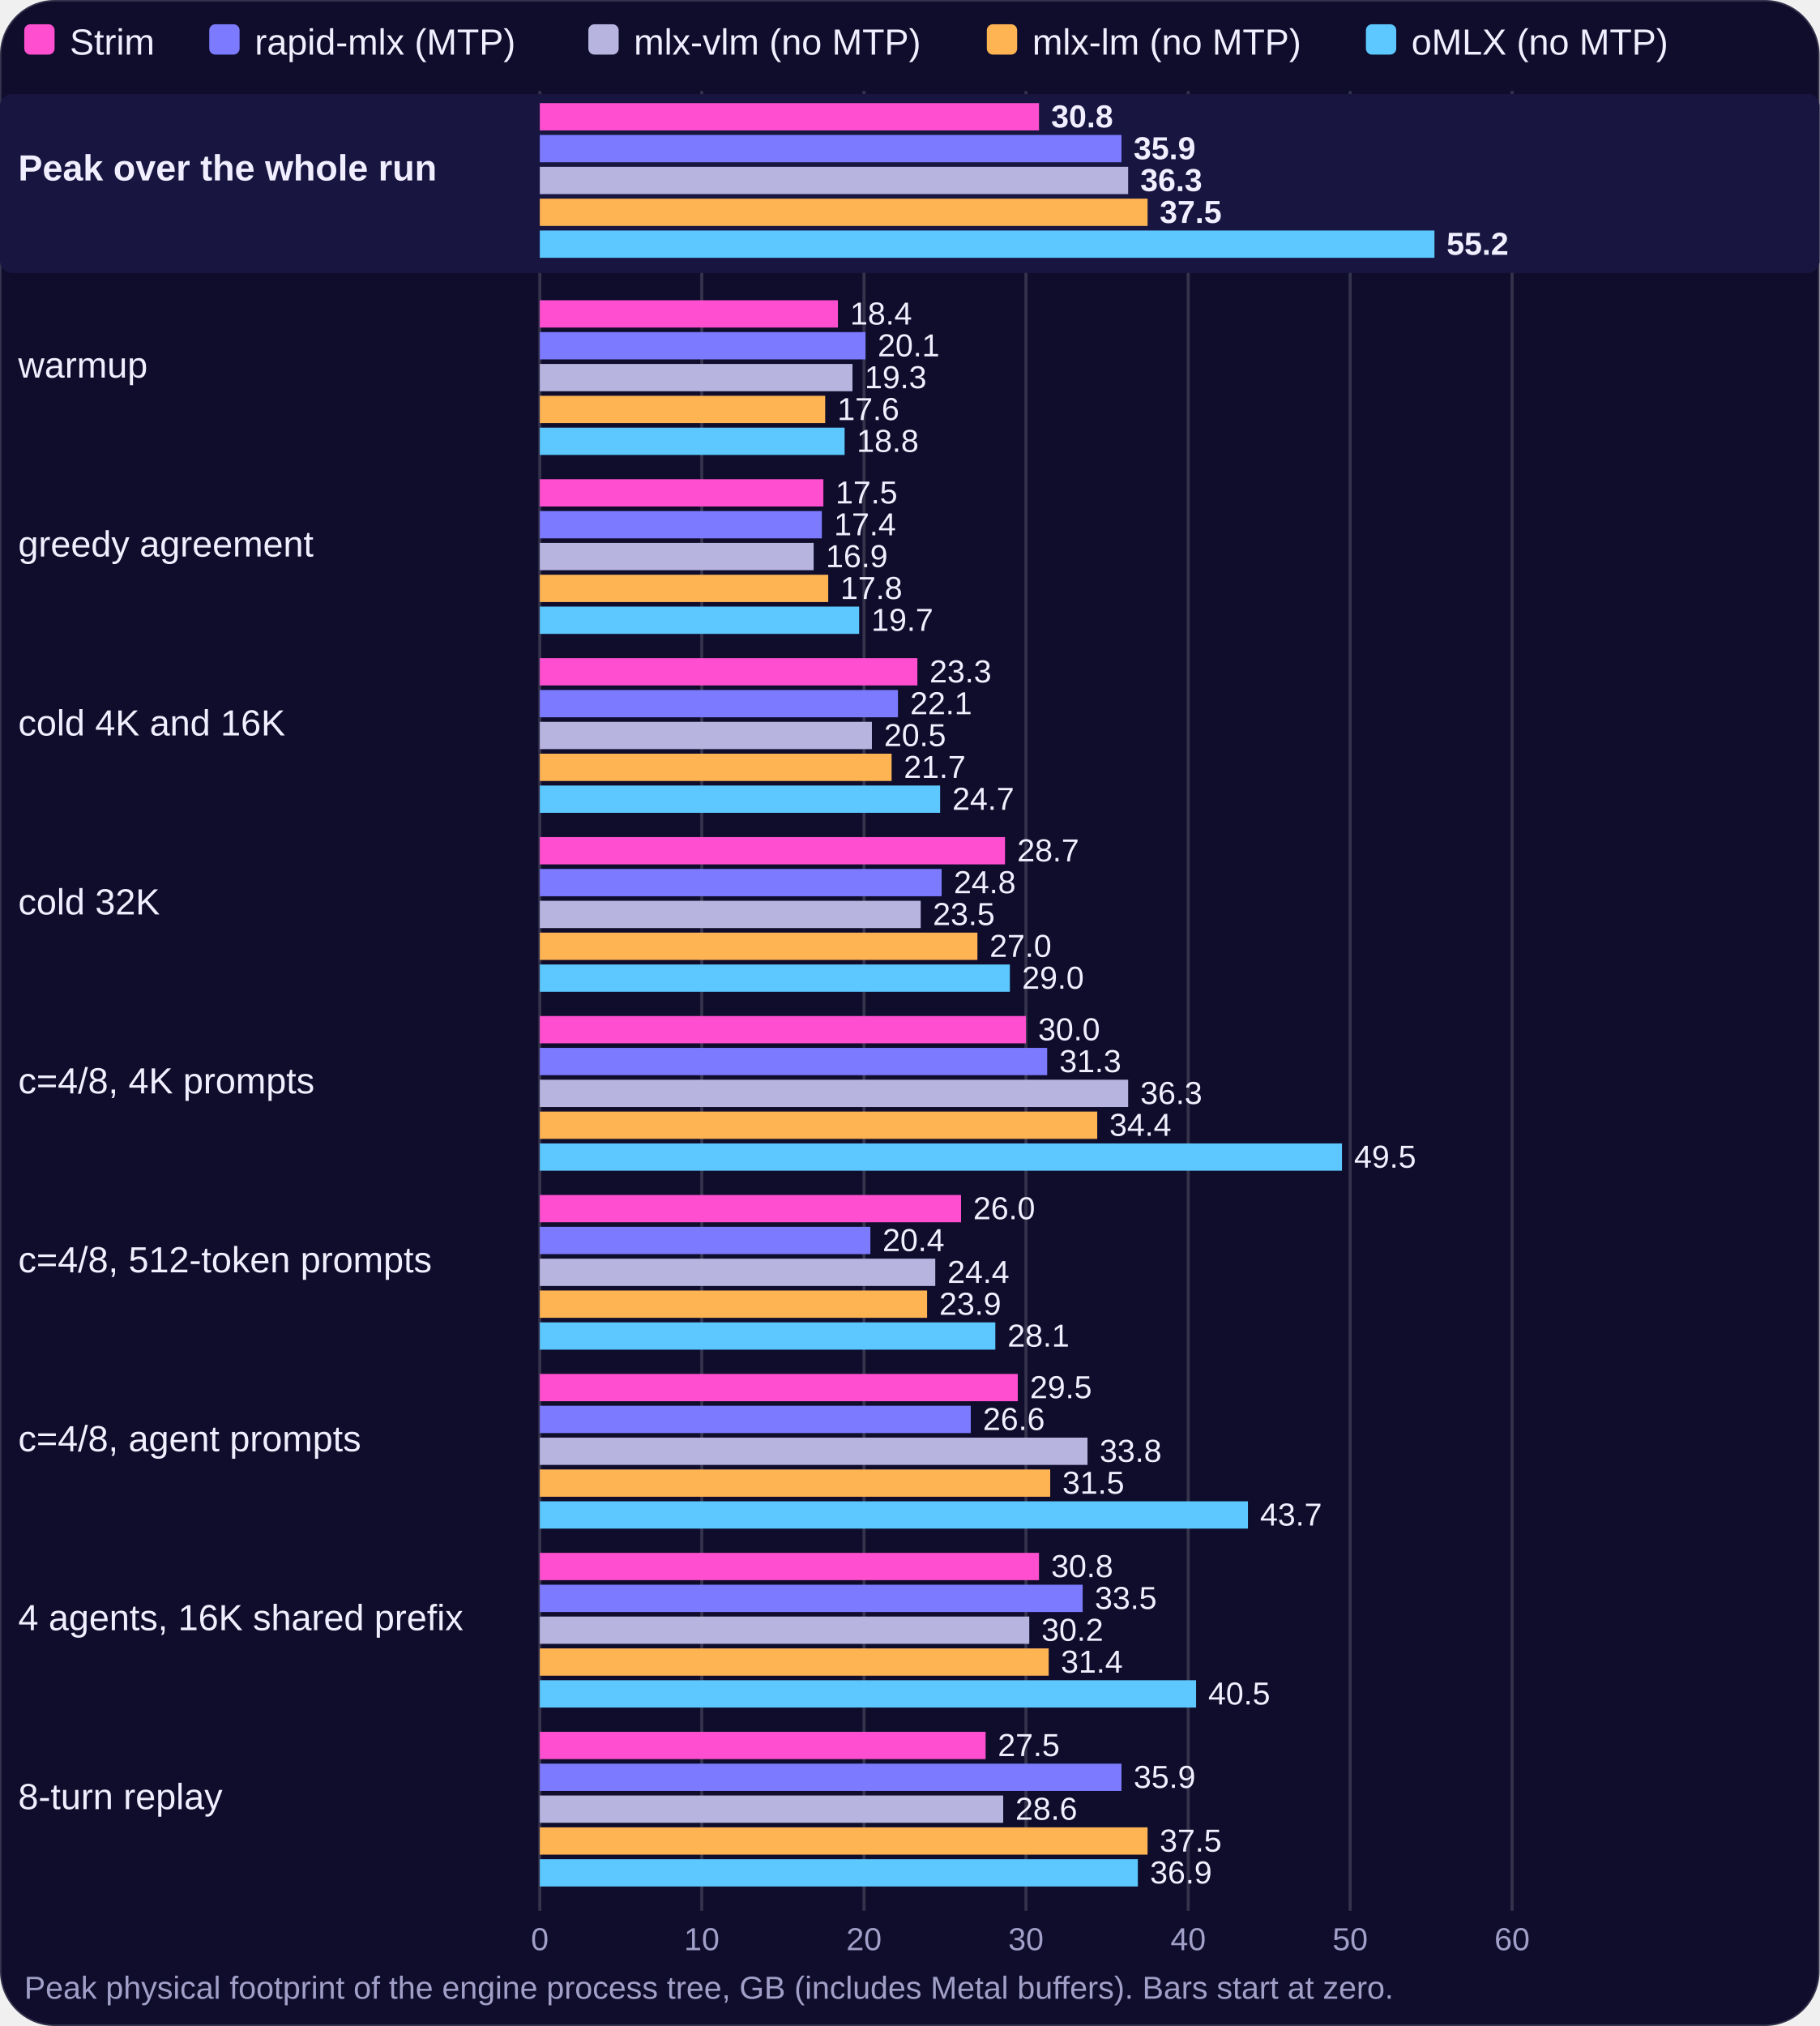
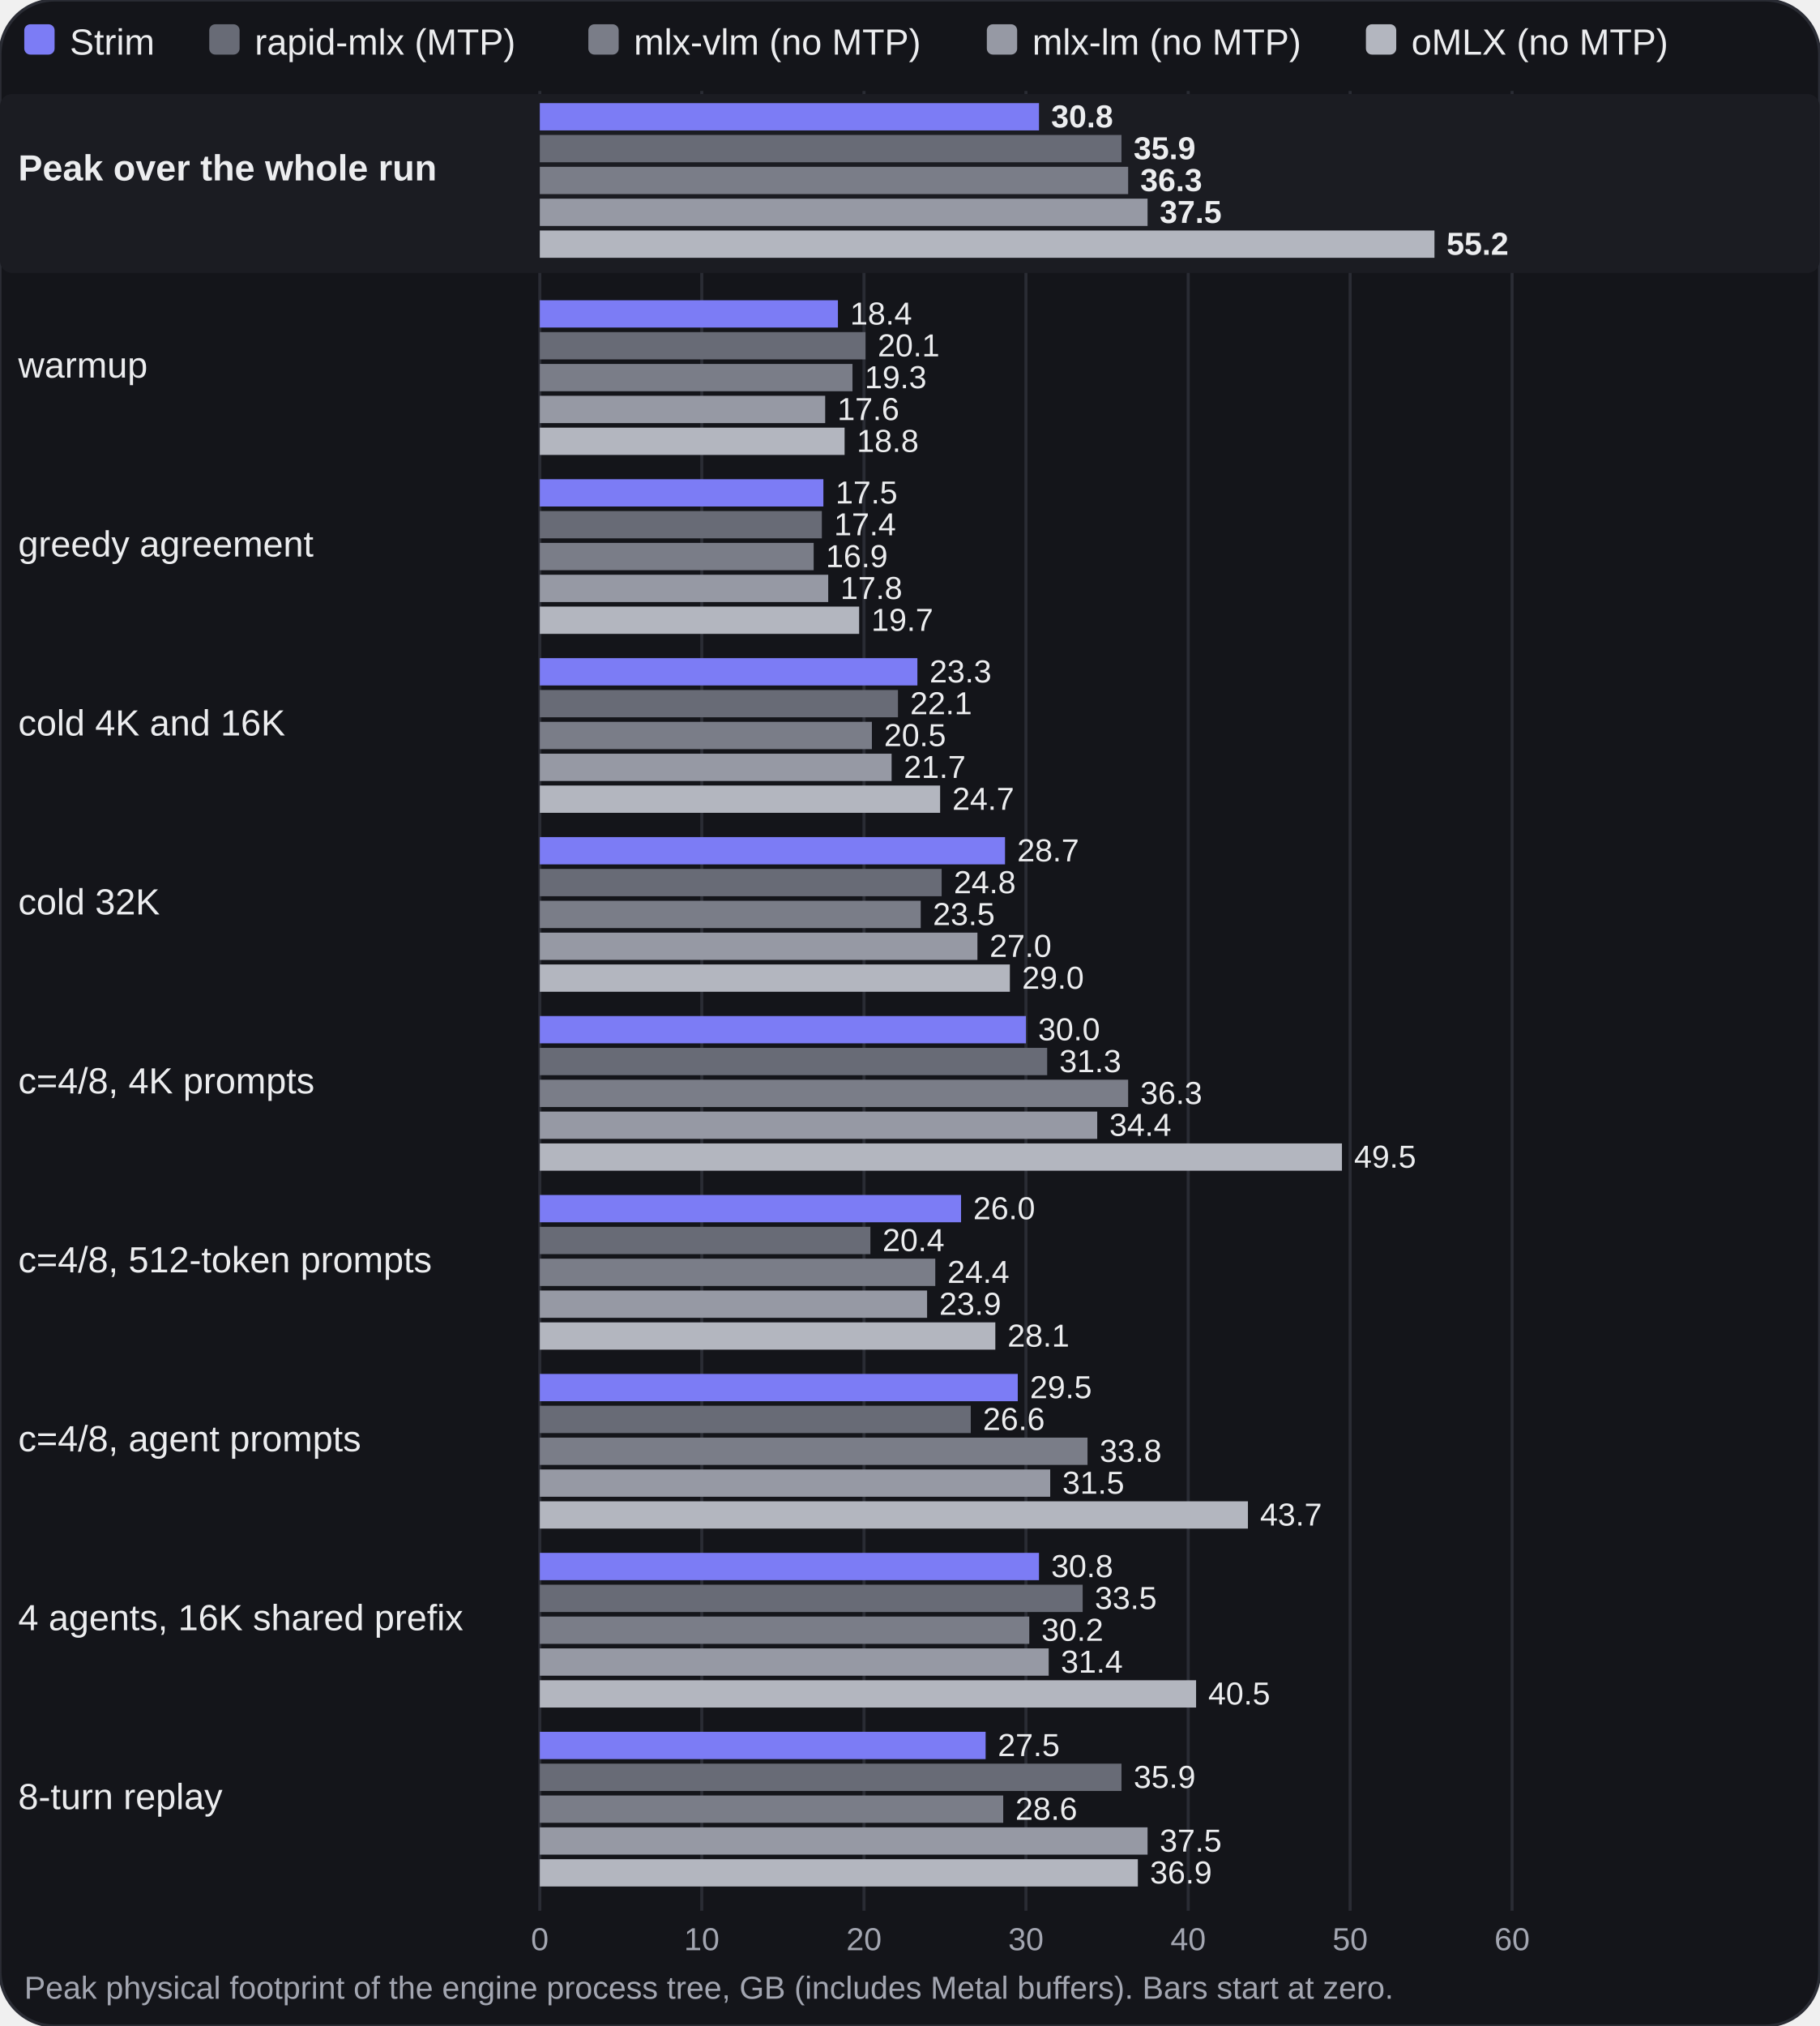
<svg xmlns="http://www.w3.org/2000/svg" class="hv" viewBox="0 0 600 668" role="img" aria-labelledby="hv2-t hv2-d" width="600" height="668">
-   <style>.hv text{font:12px -apple-system,"Helvetica Neue",Arial,system-ui,sans-serif;fill:#F1EFFF}
+   <style>.hv text{font:12px -apple-system,"Helvetica Neue",Arial,system-ui,sans-serif;fill:#ECEDEF}
.hv .mo{font-family:ui-monospace,SFMono-Regular,Menlo,Consolas,monospace}
- .hv .m{fill:#A29FC8}.hv .b{font-weight:700}.hv .s{font-size:10.5px}.hv .c{text-anchor:middle}.hv .e{text-anchor:end}
- .hv .bg{fill:#0F0D2B;stroke:rgba(255,255,255,.16)}.hv .hl{fill:#181640}.hv .g{stroke:rgba(255,255,255,.16);stroke-width:1;fill:none}.hv .d{stroke-dasharray:3 3}
- .hv .bd{fill:rgba(255,255,255,.16);opacity:.5}.hv .o{stroke:#F1EFFF;stroke-width:1.3}
- .hv .fg{fill:#F1EFFF}.hv .fs{fill:#FF4FD0}.hv .fr{fill:#7C7BFF}.hv .fv{fill:#B7B4E0}.hv .fq{fill:#FFB454}.hv .fp{fill:#5CC8FF}
- .hv .ls{stroke:#FF4FD0}.hv .lr{stroke:#7C7BFF;stroke-width:1.6}.hv .lv{stroke:#B7B4E0;stroke-width:1.6}.hv .lq{stroke:#FFB454;stroke-width:1.6}.hv .lp{stroke:#5CC8FF;stroke-width:1.6}
- .hv .pw rect{fill:#2A1B52;stroke:#D9B8FF}.hv .pl rect{fill:#1C1A3D;stroke:#A29FC8;stroke-dasharray:3 2}.hv .pt rect{fill:#1C1A3D;stroke:#A29FC8}
- .hv .pw text{fill:#D9B8FF}.hv .pl text{fill:#A29FC8}.hv .pt text{fill:#A29FC8}
+ .hv .m{fill:#A3A6B1}.hv .b{font-weight:700}.hv .s{font-size:10.5px}.hv .c{text-anchor:middle}.hv .e{text-anchor:end}
+ .hv .bg{fill:#14151A;stroke:#2A2C34}.hv .hl{fill:#1B1C22}.hv .g{stroke:#2A2C34;stroke-width:1;fill:none}.hv .d{stroke-dasharray:3 3}
+ .hv .bd{fill:#2A2C34;opacity:.5}.hv .o{stroke:#ECEDEF;stroke-width:1.3}
+ .hv .fg{fill:#ECEDEF}.hv .fs{fill:#7C7CF5}.hv .fr{fill:#686B76}.hv .fv{fill:#7A7D88}.hv .fq{fill:#9699A4}.hv .fp{fill:#B3B6BF}
+ .hv .ls{stroke:#7C7CF5}.hv .lr{stroke:#686B76;stroke-width:1.6}.hv .lv{stroke:#7A7D88;stroke-width:1.6}.hv .lq{stroke:#9699A4;stroke-width:1.6}.hv .lp{stroke:#B3B6BF;stroke-width:1.6}
+ .hv .pw rect,.hv .pl rect,.hv .pt rect{fill:#1B1C22;stroke:#2A2C34}.hv .pl rect{stroke-dasharray:3 2}
+ .hv .pw text{fill:#ECEDEF}.hv .pl text{fill:#A3A6B1}.hv .pt text{fill:#A3A6B1}
.hv .pw text,.hv .pl text,.hv .pt text{font-size:11px;font-weight:700}
.hv .hh{font-size:13px;font-weight:700}.hv .hv1{font-weight:700}
- .hv .nltk{stroke:#A29FC8;opacity:.55}.hv .nlld{stroke:#A29FC8;stroke-width:1;opacity:.5;stroke-dasharray:2 3}.hv .nlld.hot{stroke:#FF4FD0;opacity:.8}
- .hv .nldot{fill:#0F0D2B;stroke:#F1EFFF;stroke-width:2}.hv .nlspec{fill:#fff;opacity:.5}
- .hv .nlwk{stroke:#A29FC8;stroke-width:2.5;opacity:.6;stroke-linecap:round}
- .hv .nlv{font-size:17px;font-weight:600}.hv .nln{font-size:12.5px;fill:#A29FC8}.hv .nln.hot{fill:#F1EFFF;font-weight:600;font-size:14px}
+ .hv .nltk{stroke:#A3A6B1;opacity:.55}.hv .nlld{stroke:#A3A6B1;stroke-width:1;opacity:.5;stroke-dasharray:2 3}.hv .nlld.hot{stroke:#7C7CF5;opacity:.8}
+ .hv .nlaxis{stroke:#2A2C34;stroke-width:1.5}.hv .strim-dot{fill:#7C7CF5;stroke:#7C7CF5;stroke-width:2}.hv .strim-track{stroke:#7C7CF5;opacity:1}
+ .hv .nldot{fill:#14151A;stroke:#A3A6B1;stroke-width:2}.hv .nlspec{fill:#ECEDEF;opacity:.5}
+ .hv .nlwk{stroke:#A3A6B1;stroke-width:2.5;opacity:.6;stroke-linecap:round}
+ .hv .nlv{font-size:17px;font-weight:600}.hv .nln{font-size:12.5px;fill:#A3A6B1}.hv .nln.hot{fill:#ECEDEF;font-weight:600;font-size:14px}
.hv .nlv.hot{font-family:"Space Grotesk",-apple-system,"Helvetica Neue",Arial,sans-serif;font-size:54px;font-weight:700;letter-spacing:-.04em}
- .hv .tk{font-size:12px;fill:#A29FC8}
- .hv .gcard{fill:rgba(255,255,255,.1);stroke:rgba(255,255,255,.16)}.hv .gcard.loss{stroke-dasharray:5 4}
- .hv .gb{fill:none;stroke:rgba(255,255,255,.16);stroke-width:5;stroke-linecap:round}.hv .gv{fill:none;stroke-width:5;stroke-linecap:round}.hv .gv.lose{stroke:#A29FC8}
- .hv .g1{stroke:#F1EFFF;stroke-width:1.5;opacity:.6}.hv .gd{fill:#F1EFFF}.hv .gd.lose{fill:#A29FC8}
- .hv .gnum{font-size:30px;font-weight:700;letter-spacing:-.04em}.hv .gnum.lose{fill:#A29FC8}
- .hv .chipr{fill:none;stroke:#A29FC8}</style>
+ .hv .tk{font-size:12px;fill:#A3A6B1}
+ .hv .gcard{fill:#14151A;stroke:#2A2C34}.hv .gcard.loss{stroke-dasharray:5 4}
+ .hv .gb{fill:none;stroke:#2A2C34;stroke-width:5;stroke-linecap:round}.hv .gv{fill:none;stroke-width:5;stroke-linecap:round}.hv .gv.lose{stroke:#A3A6B1}
+ .hv .g1{stroke:#ECEDEF;stroke-width:1.5;opacity:.6}.hv .gd{fill:#ECEDEF}.hv .gd.lose{fill:#A3A6B1}
+ .hv .gnum{font-size:30px;font-weight:700;letter-spacing:-.04em}.hv .gnum.lose{fill:#A3A6B1}
+ .hv .chipr{fill:none;stroke:#A3A6B1}</style>
  <rect class="bg" width="600" height="668" rx="18" />
  <rect x="8" y="8" width="10" height="10" rx="2" class="fs" />
  <text x="23" y="18">Strim</text>
  <rect x="69" y="8" width="10" height="10" rx="2" class="fr" />
  <text x="84" y="18">rapid-mlx (MTP)</text>
  <rect x="194" y="8" width="10" height="10" rx="2" class="fv" />
  <text x="209" y="18">mlx-vlm (no MTP)</text>
  <rect x="325.4" y="8" width="10" height="10" rx="2" class="fq" />
  <text x="340.4" y="18">mlx-lm (no MTP)</text>
  <rect x="450.4" y="8" width="10" height="10" rx="2" class="fp" />
  <text x="465.4" y="18">oMLX (no MTP)</text>
  <line class="g" x1="178" x2="178" y1="30" y2="630" />
  <text class="m s c" x="178" y="643">0</text>
  <line class="g" x1="231.4" x2="231.4" y1="30" y2="630" />
  <text class="m s c" x="231.4" y="643">10</text>
  <line class="g" x1="284.9" x2="284.9" y1="30" y2="630" />
  <text class="m s c" x="284.9" y="643">20</text>
  <line class="g" x1="338.3" x2="338.3" y1="30" y2="630" />
  <text class="m s c" x="338.3" y="643">30</text>
  <line class="g" x1="391.8" x2="391.8" y1="30" y2="630" />
  <text class="m s c" x="391.8" y="643">40</text>
  <line class="g" x1="445.2" x2="445.2" y1="30" y2="630" />
  <text class="m s c" x="445.2" y="643">50</text>
  <line class="g" x1="498.6" x2="498.6" y1="30" y2="630" />
  <text class="m s c" x="498.6" y="643">60</text>
  <rect class="hl" x="0" y="31" width="600" height="59" rx="4" />
  <g>
    <text class="b" x="6" y="59.5">Peak over the whole run</text>
    <rect class="fs" x="178" y="34" width="164.6" height="9" />
    <text class="s b" x="346.6" y="42">30.8</text>
    <rect class="fr" x="178" y="44.5" width="191.8" height="9" />
    <text class="s b" x="373.8" y="52.5">35.9</text>
    <rect class="fv" x="178" y="55" width="194" height="9" />
    <text class="s b" x="376" y="63">36.3</text>
    <rect class="fq" x="178" y="65.5" width="200.4" height="9" />
    <text class="s b" x="382.4" y="73.5">37.5</text>
    <rect class="fp" x="178" y="76" width="295" height="9" />
    <text class="s b" x="477" y="84">55.2</text>
  </g>
  <g>
    <text class="" x="6" y="124.5">warmup</text>
    <rect class="fs" x="178" y="99" width="98.3" height="9" />
    <text class="s" x="280.3" y="107">18.4</text>
    <rect class="fr" x="178" y="109.5" width="107.4" height="9" />
    <text class="s" x="289.4" y="117.5">20.1</text>
    <rect class="fv" x="178" y="120" width="103.1" height="9" />
    <text class="s" x="285.1" y="128">19.3</text>
    <rect class="fq" x="178" y="130.5" width="94.1" height="9" />
    <text class="s" x="276.1" y="138.5">17.6</text>
    <rect class="fp" x="178" y="141" width="100.5" height="9" />
    <text class="s" x="282.5" y="149">18.8</text>
  </g>
  <g>
    <text class="" x="6" y="183.5">greedy agreement</text>
    <rect class="fs" x="178" y="158" width="93.5" height="9" />
    <text class="s" x="275.5" y="166">17.5</text>
    <rect class="fr" x="178" y="168.5" width="93" height="9" />
    <text class="s" x="275" y="176.5">17.4</text>
    <rect class="fv" x="178" y="179" width="90.3" height="9" />
    <text class="s" x="272.3" y="187">16.9</text>
    <rect class="fq" x="178" y="189.5" width="95.1" height="9" />
    <text class="s" x="277.1" y="197.5">17.8</text>
    <rect class="fp" x="178" y="200" width="105.3" height="9" />
    <text class="s" x="287.3" y="208">19.7</text>
  </g>
  <g>
    <text class="" x="6" y="242.5">cold 4K and 16K</text>
    <rect class="fs" x="178" y="217" width="124.5" height="9" />
    <text class="s" x="306.5" y="225">23.3</text>
    <rect class="fr" x="178" y="227.5" width="118.1" height="9" />
    <text class="s" x="300.1" y="235.5">22.1</text>
    <rect class="fv" x="178" y="238" width="109.5" height="9" />
    <text class="s" x="291.5" y="246">20.5</text>
    <rect class="fq" x="178" y="248.5" width="116" height="9" />
    <text class="s" x="298" y="256.5">21.7</text>
    <rect class="fp" x="178" y="259" width="132" height="9" />
    <text class="s" x="314" y="267">24.7</text>
  </g>
  <g>
    <text class="" x="6" y="301.5">cold 32K</text>
    <rect class="fs" x="178" y="276" width="153.4" height="9" />
    <text class="s" x="335.4" y="284">28.7</text>
    <rect class="fr" x="178" y="286.5" width="132.5" height="9" />
    <text class="s" x="314.5" y="294.5">24.8</text>
    <rect class="fv" x="178" y="297" width="125.6" height="9" />
    <text class="s" x="307.6" y="305">23.5</text>
    <rect class="fq" x="178" y="307.5" width="144.3" height="9" />
    <text class="s" x="326.3" y="315.5">27.0</text>
    <rect class="fp" x="178" y="318" width="155" height="9" />
    <text class="s" x="337" y="326">29.0</text>
  </g>
  <g>
    <text class="" x="6" y="360.5">c=4/8, 4K prompts</text>
    <rect class="fs" x="178" y="335" width="160.3" height="9" />
    <text class="s" x="342.3" y="343">30.0</text>
    <rect class="fr" x="178" y="345.5" width="167.3" height="9" />
    <text class="s" x="349.3" y="353.5">31.3</text>
    <rect class="fv" x="178" y="356" width="194" height="9" />
    <text class="s" x="376" y="364">36.3</text>
    <rect class="fq" x="178" y="366.5" width="183.8" height="9" />
    <text class="s" x="365.8" y="374.5">34.4</text>
    <rect class="fp" x="178" y="377" width="264.5" height="9" />
    <text class="s" x="446.5" y="385">49.5</text>
  </g>
  <g>
    <text class="" x="6" y="419.5">c=4/8, 512-token prompts</text>
    <rect class="fs" x="178" y="394" width="138.9" height="9" />
    <text class="s" x="320.9" y="402">26.0</text>
    <rect class="fr" x="178" y="404.5" width="109" height="9" />
    <text class="s" x="291" y="412.5">20.4</text>
    <rect class="fv" x="178" y="415" width="130.4" height="9" />
    <text class="s" x="312.4" y="423">24.4</text>
    <rect class="fq" x="178" y="425.5" width="127.7" height="9" />
    <text class="s" x="309.7" y="433.5">23.9</text>
    <rect class="fp" x="178" y="436" width="150.2" height="9" />
    <text class="s" x="332.2" y="444">28.1</text>
  </g>
  <g>
    <text class="" x="6" y="478.5">c=4/8, agent prompts</text>
    <rect class="fs" x="178" y="453" width="157.6" height="9" />
    <text class="s" x="339.6" y="461">29.5</text>
    <rect class="fr" x="178" y="463.5" width="142.1" height="9" />
    <text class="s" x="324.1" y="471.5">26.6</text>
    <rect class="fv" x="178" y="474" width="180.6" height="9" />
    <text class="s" x="362.6" y="482">33.8</text>
    <rect class="fq" x="178" y="484.5" width="168.3" height="9" />
    <text class="s" x="350.3" y="492.5">31.5</text>
    <rect class="fp" x="178" y="495" width="233.5" height="9" />
    <text class="s" x="415.5" y="503">43.7</text>
  </g>
  <g>
    <text class="" x="6" y="537.5">4 agents, 16K shared prefix</text>
    <rect class="fs" x="178" y="512" width="164.6" height="9" />
    <text class="s" x="346.6" y="520">30.8</text>
    <rect class="fr" x="178" y="522.5" width="179" height="9" />
    <text class="s" x="361" y="530.5">33.5</text>
    <rect class="fv" x="178" y="533" width="161.4" height="9" />
    <text class="s" x="343.4" y="541">30.2</text>
    <rect class="fq" x="178" y="543.5" width="167.8" height="9" />
    <text class="s" x="349.8" y="551.5">31.4</text>
    <rect class="fp" x="178" y="554" width="216.4" height="9" />
    <text class="s" x="398.4" y="562">40.5</text>
  </g>
  <g>
    <text class="" x="6" y="596.5">8-turn replay</text>
    <rect class="fs" x="178" y="571" width="147" height="9" />
    <text class="s" x="329" y="579">27.5</text>
    <rect class="fr" x="178" y="581.5" width="191.8" height="9" />
    <text class="s" x="373.8" y="589.5">35.9</text>
    <rect class="fv" x="178" y="592" width="152.8" height="9" />
    <text class="s" x="334.8" y="600">28.6</text>
    <rect class="fq" x="178" y="602.5" width="200.4" height="9" />
    <text class="s" x="382.4" y="610.5">37.5</text>
    <rect class="fp" x="178" y="613" width="197.2" height="9" />
    <text class="s" x="379.2" y="621">36.9</text>
  </g>
  <text class="m s" x="8" y="659">Peak physical footprint of the engine process tree, GB (includes Metal buffers). Bars start at zero.</text>
</svg>
